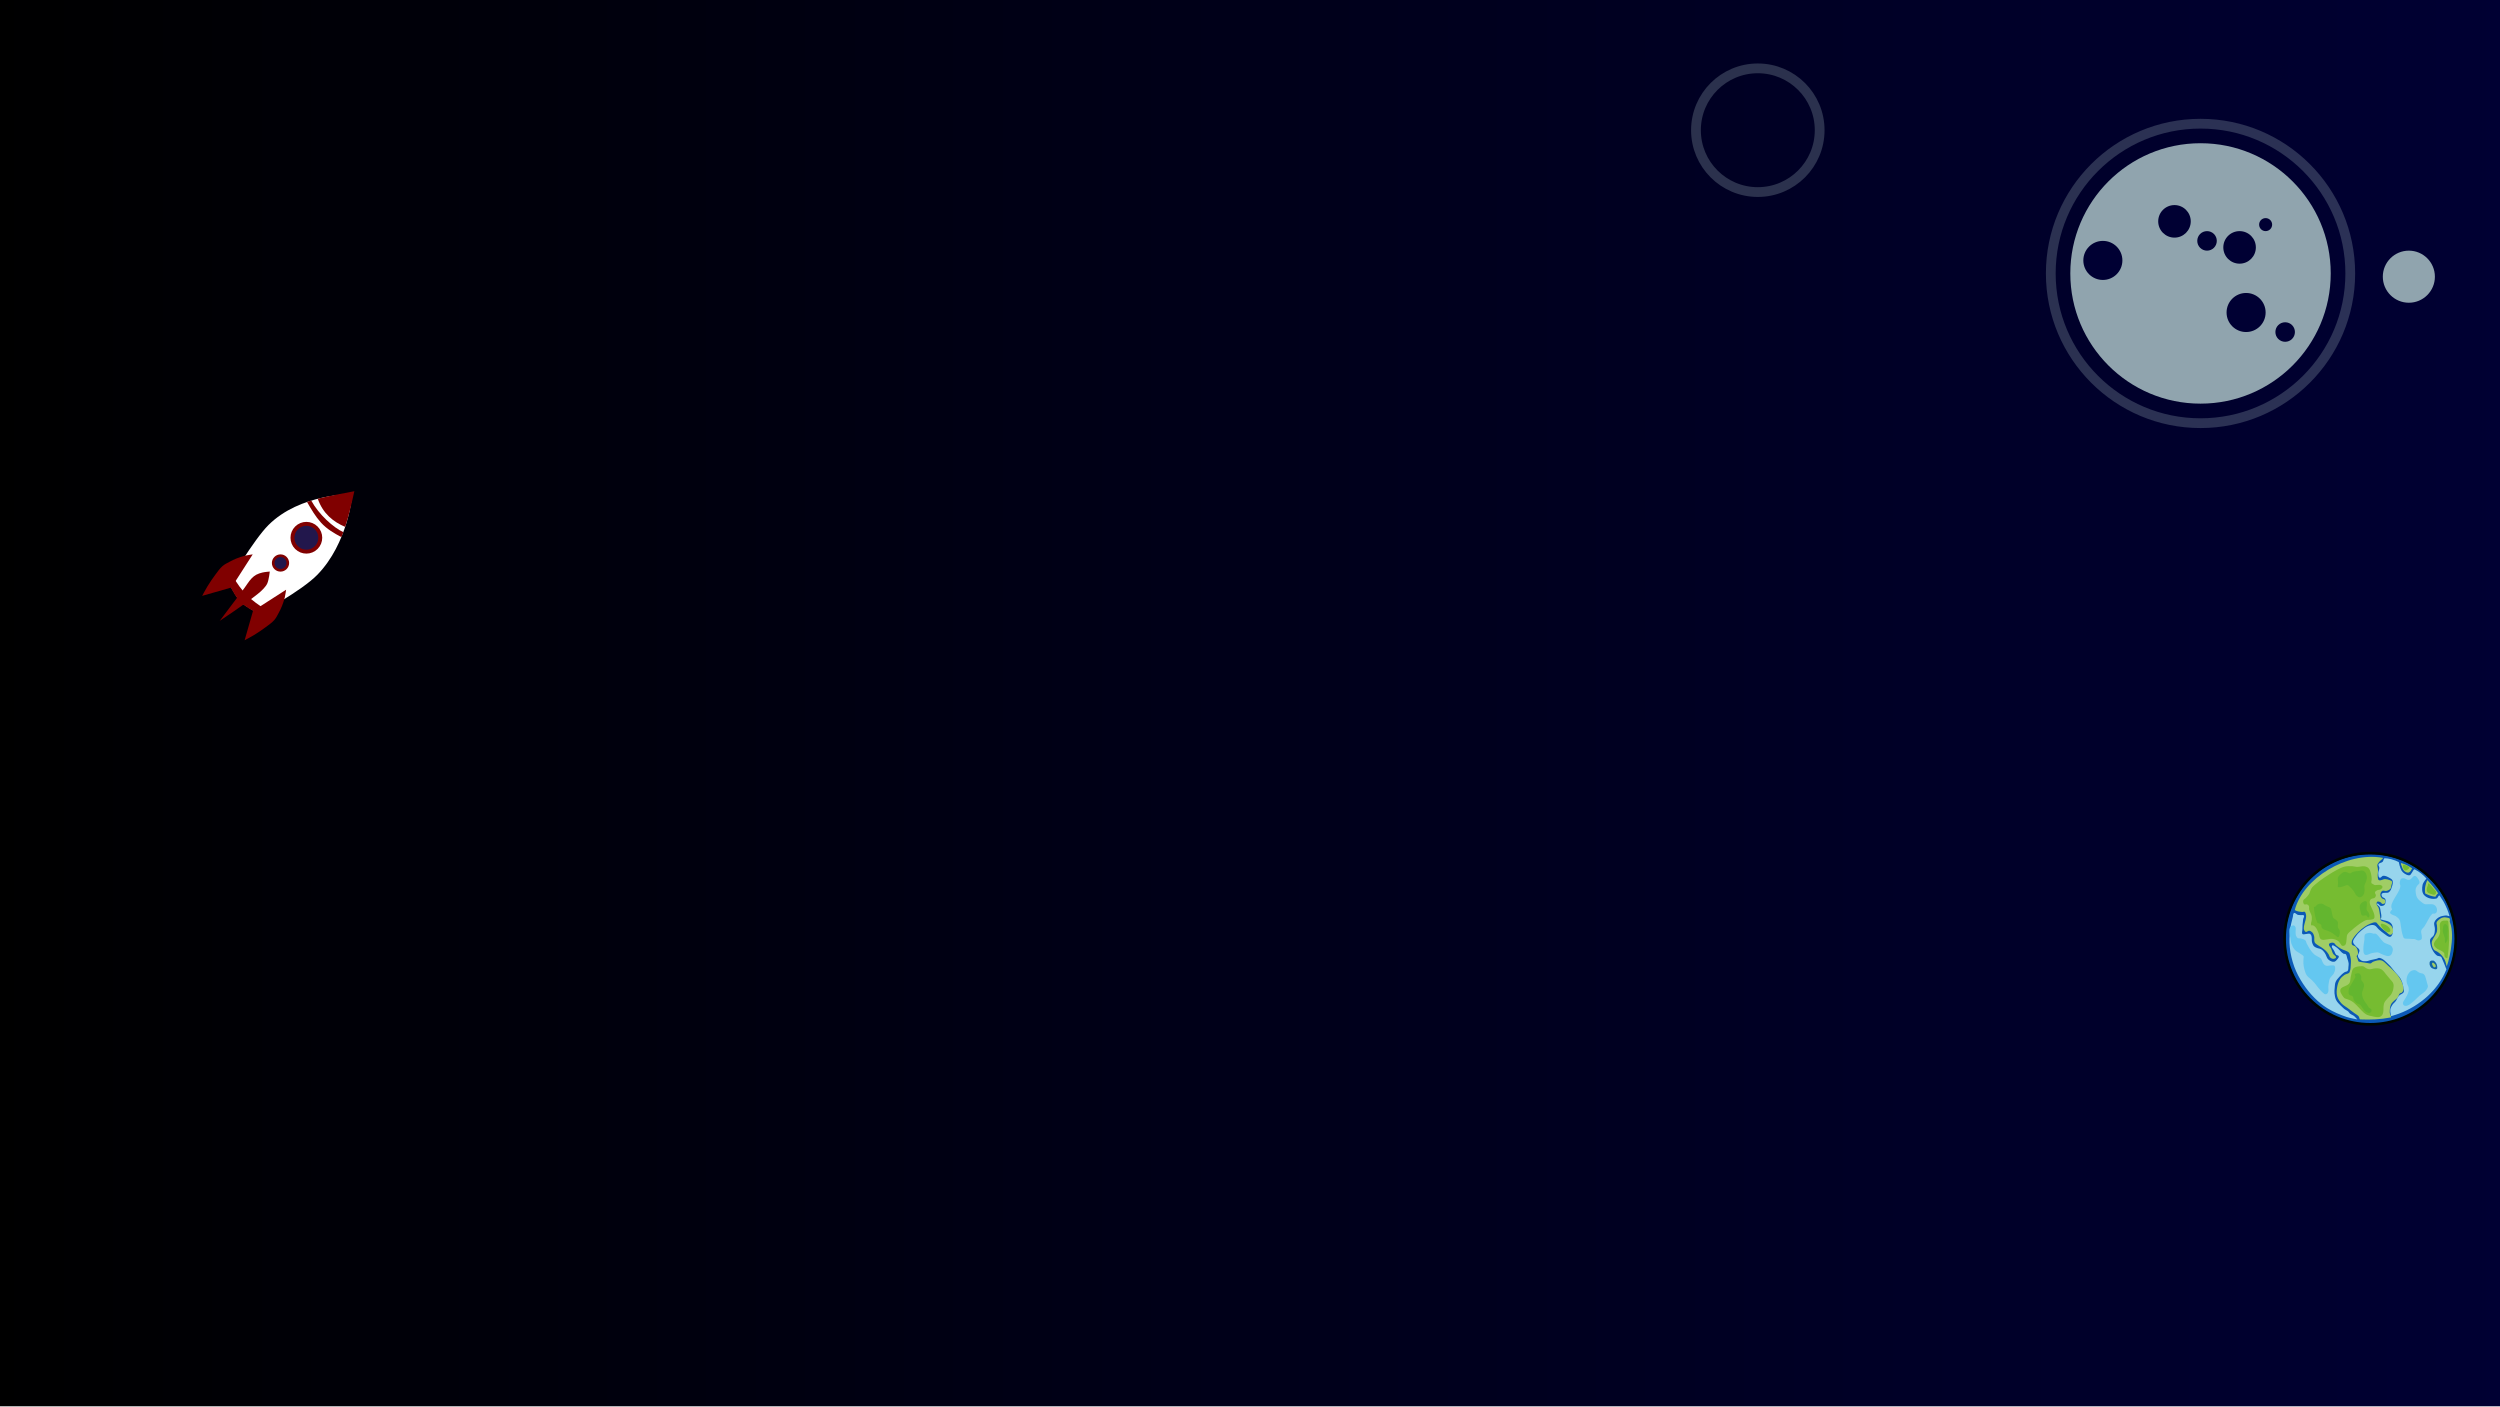
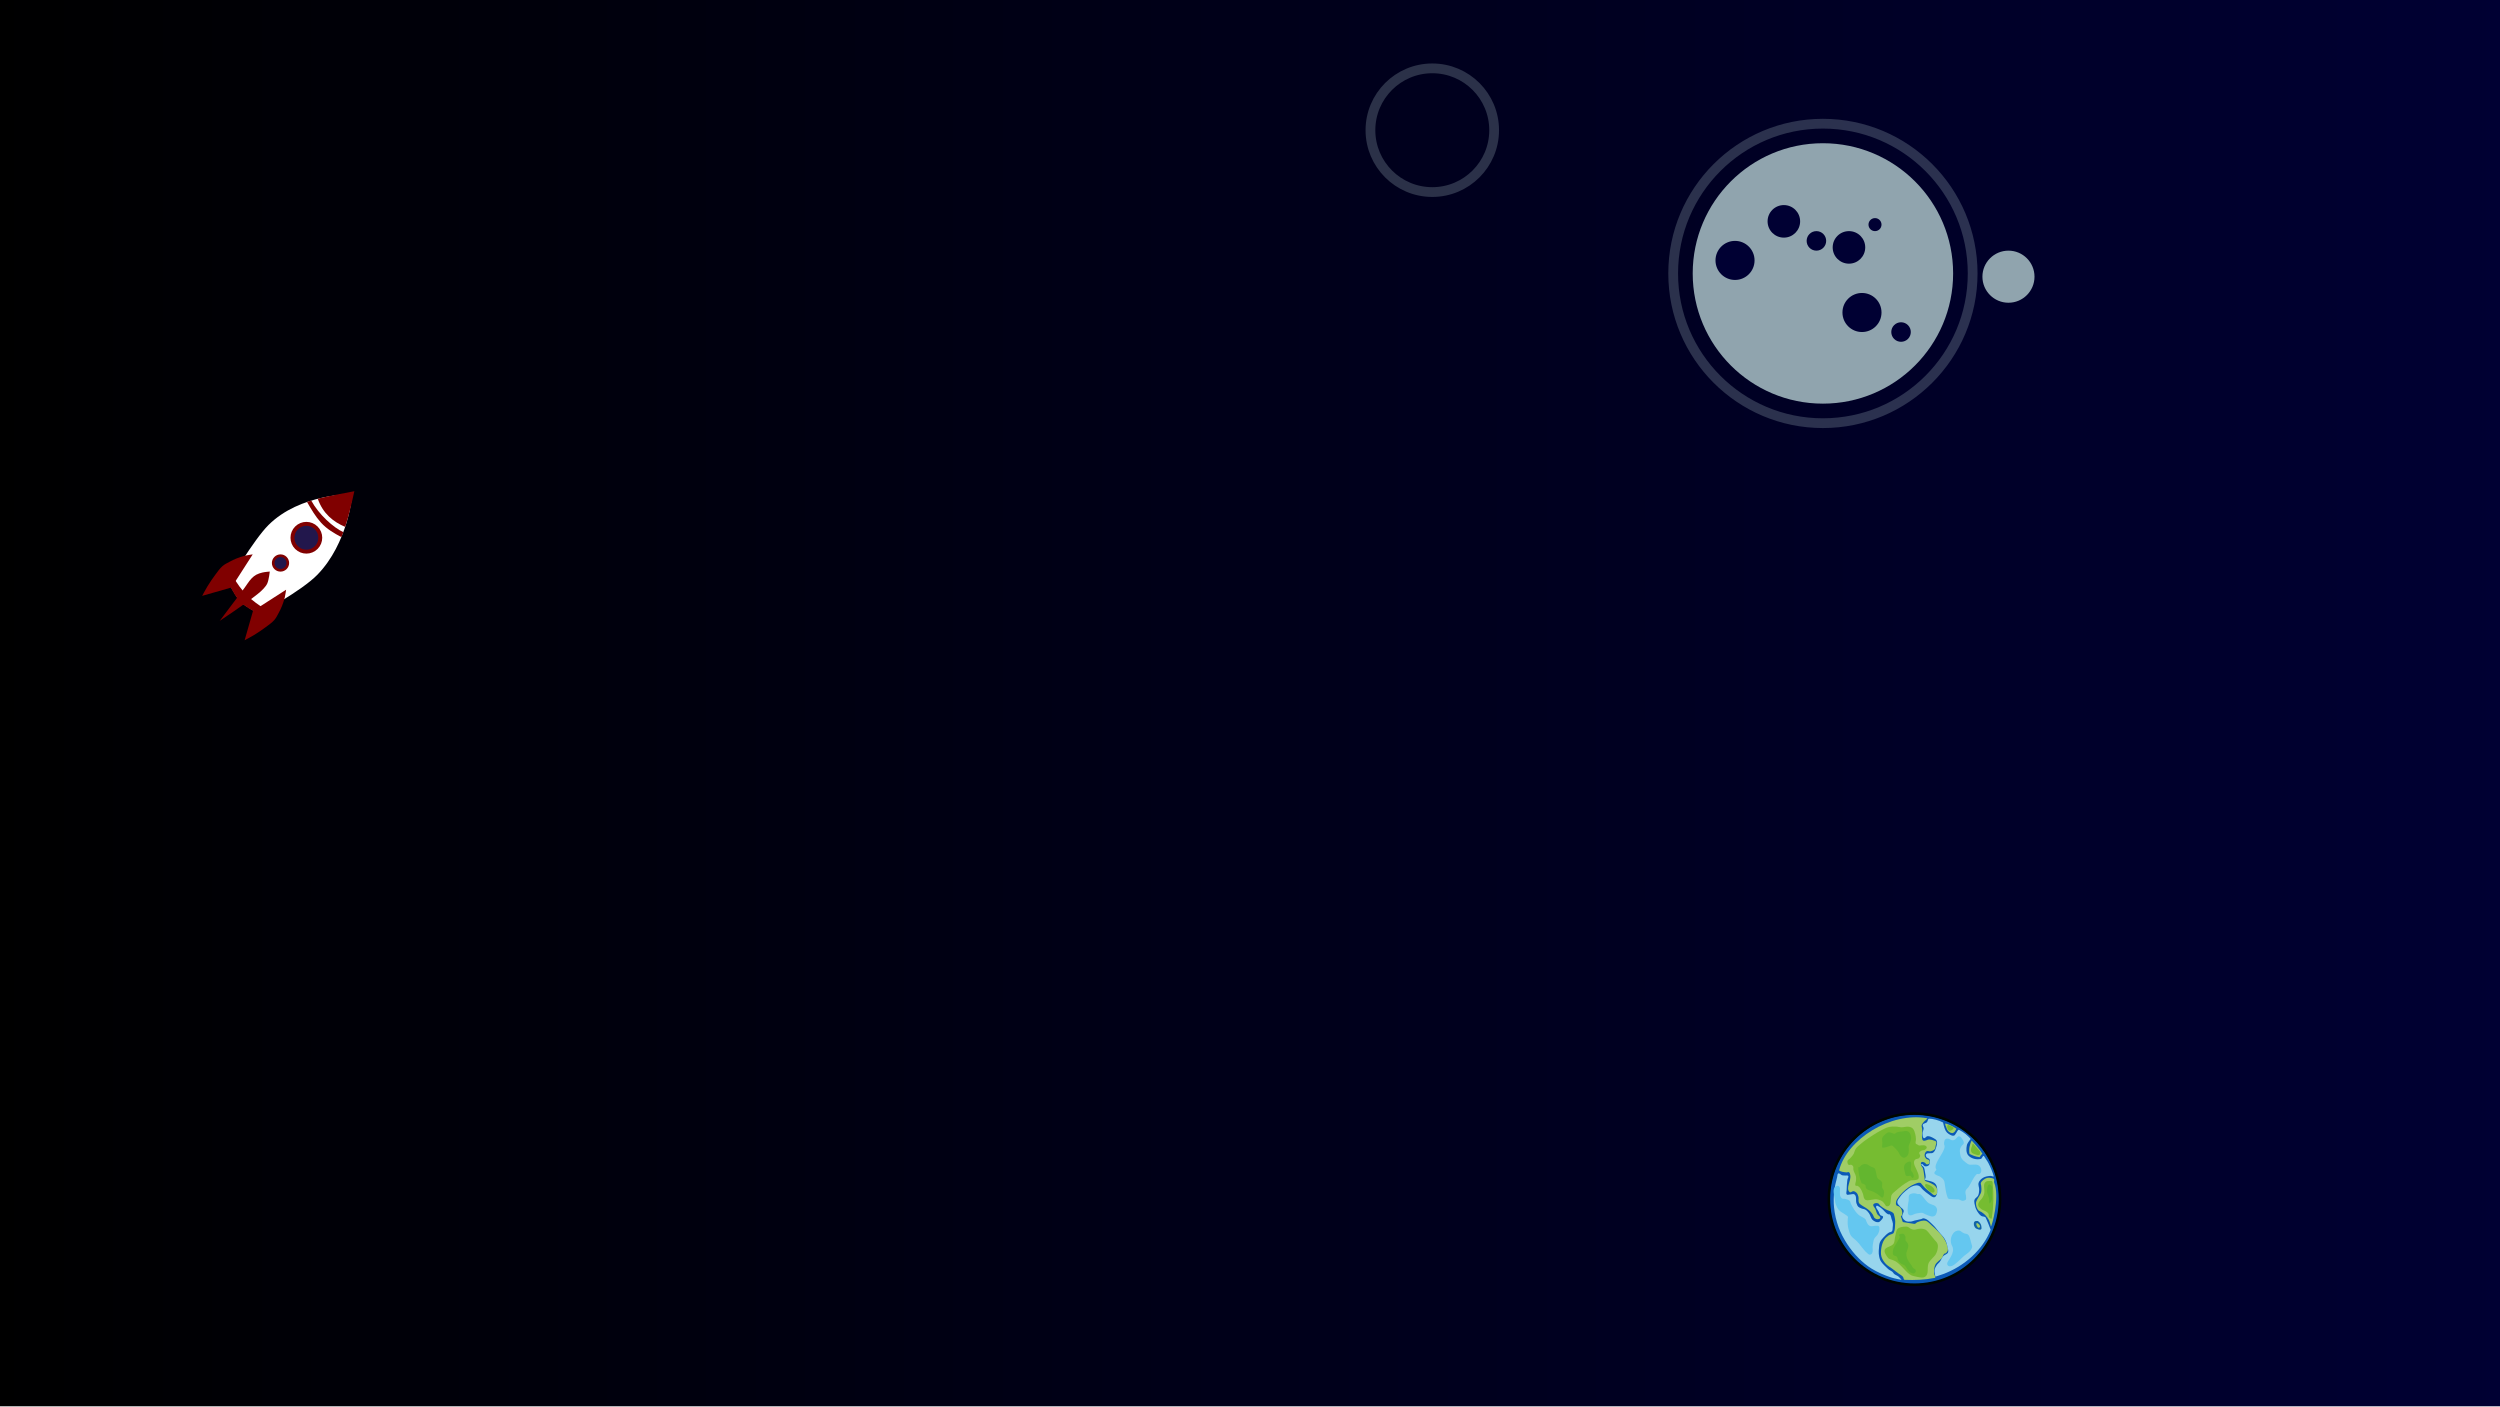
- <svg xmlns="http://www.w3.org/2000/svg" version="1.1" viewBox="0 0 3840 2160" preserveAspectRatio="xMinYMin meet">
+ <svg xmlns="http://www.w3.org/2000/svg" version="1.1" viewBox="0 0 3840 2160" preserveAspectRatio="xMidYMid meet">
  <style media="screen">
-     body{
-       margin: 0;
-     }
+         body{
+         margin: 0;
+         }

-     .luna{
-       fill: #90A4AE;
-     }
-     .crater{
-       fill: #000033;
-     }
-     .ciluetas{
-       fill: none;
-       stroke: #90A4AE;
-       stroke-width: 15;
-       opacity:.3;
-     }
-     .nave{
-       transform: scale(2) translate(250px,350px) rotate(45deg);
-     }
-     .tierra{
-       transform: translate(3500px, 1300px);
-     }
+         .luna{
+         fill: #90A4AE;
+         }
+         .crater{
+         fill: #000033;
+         }
+         .ciluetas{
+         fill: none;
+         stroke: #90A4AE;
+         stroke-width: 15;
+         opacity:.3;
+         }
+         .nave{
+         transform: scale(2) translate(250px,350px) rotate(45deg);
+         }
+         .tierra{
+         transform: translate(2800px, 1700px);
+         }

-   </style>
+     </style>
  <defs>
    <linearGradient id="grad1" x1="0%" y1="0%" x2="100%" y2="0%">
      <stop offset="0%" style="stop-color:rgb(0,0,0); stop-opacity:1" />
      <stop offset="100%" style="stop-color:rgb(0,0,51); stop-opacity:1" />
    </linearGradient>
  </defs>
  <rect class="principal" width="3840" height="2160" fill="url(#grad1)" />
  <g class="luna">
-     <circle cx="3380" cy="420" r="200" />
-     <circle cx="3700" cy="425" r="40">
-       <animateTransform attributeName="transform" begin="0s" dur="40s" type="rotate" from="0 3370 425" to="360 3370 425" repeatCount="indefinite" />
+     <circle cx="2800" cy="420" r="200" />
+     <circle cx="3085" cy="425" r="40">
+       <animateTransform attributeName="transform" begin="0s" dur="60s" type="rotate" from="0 2785 425" to="360 2785 425" repeatCount="indefinite" />
    </circle>
  </g>
  <g class="crater">
-     <circle cx="3450" cy="480" r="30" />
-     <circle cx="3510" cy="510" r="15" />
-     <circle cx="3440" cy="380" r="25" />
-     <circle cx="3480" cy="345" r="10" />
-     <circle cx="3390" cy="370" r="15" />
-     <circle cx="3340" cy="340" r="25" />
-     <circle cx="3230" cy="400" r="30" />
+     <circle cx="2860" cy="480" r="30" />
+     <circle cx="2920" cy="510" r="15" />
+     <circle cx="2840" cy="380" r="25" />
+     <circle cx="2880" cy="345" r="10" />
+     <circle cx="2790" cy="370" r="15" />
+     <circle cx="2740" cy="340" r="25" />
+     <circle cx="2665" cy="400" r="30" />
  </g>
  <g class="ciluetas">
-     <circle cx="3380" cy="420" r="230" />
-     <circle cx="2700" cy="200" r="95" />
+     <circle cx="2800" cy="420" r="230" />
+     <circle cx="2200" cy="200" r="95" />
  </g>
  <g class="nave">
    <defs>
      <linearGradient id="grad2" x1="0%" y1="65%" x2="0%" y2="100%">
        <stop offset="0%" style="stop-color:blue; stop-opacity:1" />
        <stop offset="50%" style="stop-color:yellow; stop-opacity:1" />
        <stop offset="100%" style="stop-color:orange; stop-opacity:1" />
      </linearGradient>
    </defs>
    <ellipse cx="32.5" cy="100" rx="15" ry="20" stroke="red" stroke-width="3" fill="url(#grad2)">
      <animate attributeName="ry" values="20;70;20" begin="0" dur="5s" repeatCount="indefinite" />
    </ellipse>
    <path d="m60.21 68.94 c0.268 17.693-10.503 52.991-10.503 52.991s-11.757 3.51-16.409 3.51c-4.743-1e-5 -17.012-3.877-17.012-3.877s-9.632-36.475-9.632-52.892c0-34.31 28.518-62.124 28.518-62.124 1.033 0.148 24.529 28.855 25.037 62.392z" fill="#fff" />
    <circle cx="34.14" cy="54.94" r="10.68" fill="#22174c" stroke="#800000" stroke-width="3" />
    <circle cx="33.81" cy="82.7" r="5.616" fill="#22174c" stroke="#800000" stroke-width="2" />
    <path d="m49.33 27.96 c-9.056 3.68-19.141 4.941-30.224-0.41 5.11-8.459 10.537-15.967 15.81-23.938 5.097 7.999 10.189 16 14.414 24.347z" fill="#800000" />
    <path d="m16.58 32.11 c11.971 3.506 26.668 2.589 34.634-0.268l1.614 3.749c-6.258 1.885-12.336 3.521-18.934 3.196-6.382-0.314-12.059-1.837-18.87-3.654z" fill="#800000" />
    <path d="m14.82 115.67 c13.478 3.806 23.341 3.462 36.819 0.134l-1.934 6.13c-12.019 4.411-19.099 5.301-33.421-0.367z" fill="#800000" />
    <path d="m20.47 122.64 -6.438-29.538s-2.529 3.323-3.598 5.112c-1.158 1.939-2.143 3.982-3.03 6.059-0.737 1.726-1.356 3.504-1.893 5.302-0.614 2.053-1.355 4.111-1.515 6.248-0.212 2.844 0.36 5.697 0.757 8.521 0.51 3.628 1.232 7.229 2.083 10.793 0.641 2.682 2.272 7.953 2.272 7.953z" fill="#800000" />
    <path d="m44.92 123.7 6.438-29.538s2.529 3.323 3.598 5.112c1.158 1.939 2.143 3.982 3.03 6.059 0.737 1.726 1.356 3.504 1.893 5.302 0.614 2.053 1.355 4.111 1.515 6.248 0.212 2.844-0.36 5.697-0.757 8.521-0.51 3.628-1.232 7.229-2.083 10.793-0.641 2.682-2.272 7.953-2.272 7.953z" fill="#800000" />
    <path d="m32.22 147.13 s4.76-23.372 6.025-35.213c0.218-2.043 0.393-4.108 0.268-6.159-0.099-1.626-0.21-3.303-0.803-4.82-1.127-2.882-5.088-7.766-5.088-7.766s-2.489 2.92-3.481 4.552c-0.871 1.433-1.675 2.942-2.142 4.552-0.401 1.382-0.548 2.845-0.536 4.284 0.028 3.156 0.894 6.248 1.339 9.372 1.479 10.398 4.418 31.196 4.418 31.196z" fill="#800000" />
  </g>
  <g class="tierra">
    <circle cx="140.6" cy="142.26" r="128.24" fill="#0b59b6" stroke="#0b59b6" stroke-width="4" />
    <circle cx="140.6" cy="141.88" r="131.45" fill="none" stroke="#000600" stroke-width="4" />
    <g>
      <path d="m24.775 97.84c12.567-48.44 79.357-90.062 134.96-80.265 2.343 0.413-3.292 3.67-4.756 5.648-1.194 1.613-2.809 3.101-3.27 5.054-0.412 1.747 0.421 3.565 0.595 5.351 0.115 1.188 0.264 2.375 0.297 3.567 0.099 3.567-0.9 7.185-0.297 10.702 0.233 1.36 0.293 3.171 1.486 3.865 2.859 1.662 6.506-1.627 9.81-1.486 2.545 0.108 5.074 0.82 7.432 1.784 1.07 0.437 2.476 0.74 2.973 1.784 0.903 1.898-0.488 4.18-0.892 6.243-0.314 1.604-0.202 3.454-1.189 4.756-1.447 1.91-3.926 2.952-6.243 3.567-2.107 0.56-4.686-1.146-6.54 0-1.885 1.165-2.922 3.73-2.973 5.946-0.044 1.951 1.065 3.907 2.378 5.351 1.224 1.345 3.838 1.105 4.756 2.675 0.8 1.369 0.955 3.491 0 4.756-0.869 1.152-2.765 1.551-4.162 1.189-0.95-0.246-1.266-1.535-2.081-2.081-1.07-0.717-2.289-1.324-3.567-1.486-0.695-0.088-1.565-0.177-2.081 0.297-0.974 0.894-1.077 2.555-0.892 3.865 0.285 2.02 2.261 3.439 2.973 5.351 0.847 2.277 1.067 4.742 1.486 7.135 0.484 2.761 0.864 5.54 1.189 8.324 0.127 1.087-0.328 2.372 0.297 3.27 1.442 2.074 4.578 2.141 6.837 3.27 2.3 1.149 4.732 2.092 6.837 3.567 1.321 0.926 2.65 1.943 3.567 3.27 1.214 1.756 2.183 3.82 2.378 5.946 0.139 1.51-0.048 3.2-0.892 4.459-0.795 1.187-2.138 2.378-3.567 2.378-2.501 0-4.236-2.669-6.243-4.162-2.993-2.227-5.937-4.544-8.621-7.135-1.717-1.657-3.119-3.615-4.756-5.351-0.769-0.816-1.304-2.057-2.378-2.378-2.811-0.841-5.867 0.77-8.621 1.784-3.288 1.211-6.327 3.072-9.216 5.054-3.421 2.347-6.601 5.071-9.513 8.027-2.965 3.01-5.785 6.228-8.027 9.81-0.753 1.203-1.516 2.471-1.784 3.865-0.356 1.851-0.717 4.059 0.297 5.648 1.026 1.607 3.648 1.388 5.054 2.675 1.479 1.355 2.622 3.155 3.27 5.054 0.77 2.259 1.088 4.8 0.595 7.135-0.257 1.215-2.508 2.262-1.784 3.27 1.607 2.235 1.684 7.757 3.567 8.027 4.13 0.59 11.14 1.923 16.945 2.675 1.804 0.234 3.041-2.071 4.756-2.675 3.979-1.402 8.391-3.1 12.486-2.081 4.116 1.024 6.861 5 10.107 7.729 2.684 2.256 5.288 4.618 7.729 7.135 3.473 3.58 7.038 7.151 9.81 11.297 2.094 3.131 3.889 6.525 5.054 10.107 0.932 2.866 2.14 5.976 1.486 8.918-0.417 1.878-1.708 3.633-3.27 4.756-0.586 0.421-1.518 0.144-2.081 0.595-1.939 1.552-2.025 4.594-3.567 6.54-1.569 1.98-3.889 3.241-5.648 5.054-1.714 1.766-3.758 3.398-4.756 5.648-1.785 4.022-1.864 8.681-1.784 13.08 0.042 2.313 3.458 6.385 1.189 6.837-15.682 3.129-30.869 3.634-46.375 2.973-1.817-0.077-1.472-3.393-2.675-4.756-1.876-2.124-4.568-3.356-6.837-5.054-3.285-2.458-6.54-4.955-9.81-7.432s-7.076-4.373-9.81-7.432c-2.843-3.18-5.41-6.886-6.54-10.999-1.234-4.491-0.813-9.386 0-13.972 0.755-4.26 2.091-8.568 4.459-12.188 1.726-2.639 4.286-4.686 6.837-6.54 2.367-1.72 6.468-1.521 7.729-4.162 2.007-4.203 1.634-9.466 2.081-13.972 0.454-4.574-0.57-9.241-1.784-13.675-0.199-0.728-0.374-1.532-0.892-2.081-3.192-3.385-8.482-3.872-12.486-6.243-2.696-1.597-5.368-3.291-7.729-5.351-1.216-1.06-1.818-2.866-3.27-3.567-1.252-0.605-2.813-0.638-4.162-0.297-1.253 0.317-2.904 0.842-3.27 2.081-0.741 2.509 2.255 4.723 3.27 7.135 1.071 2.544 1.607 5.331 2.973 7.729 1.187 2.084 4.906 3.291 4.459 5.648-0.256 1.353-2.197 1.951-3.567 2.081-1.778 0.168-3.701-0.617-5.054-1.784-1.444-1.245-1.641-3.453-2.675-5.054-1.227-1.898-2.567-3.751-4.162-5.351-2.043-2.05-4.464-3.695-6.837-5.351-2.007-1.4-4.296-2.381-6.243-3.865-1.506-1.148-3.325-2.167-4.162-3.865-1.408-2.857-0.049-6.442-0.892-9.513-0.552-2.009-1.255-4.125-2.675-5.648-1.24-1.331-2.954-2.433-4.756-2.675-2.025-0.272-4.357 2.771-5.946 1.486-6.785-5.486 2.636-17.611 0.892-26.16-0.328-1.607-0.662-3.636-2.081-4.459-1.032-0.599-2.378 0.397-3.567 0.297-3.976-0.334-9.022-1.003-11.594-2.973z" fill="#a0cd65" />
      <path d="m21.871 108.01c-1.843 7.051-3.67 14.159-4.459 21.404-0.923 8.472-1.209 17.092-0.297 25.566 1.088 10.11 3.357 20.174 6.837 29.728 3.353 9.202 8.035 17.952 13.377 26.16 5.15 7.912 11.146 15.339 17.837 21.999 5.945 5.917 12.477 11.36 19.62 15.756 9.178 5.647 19.227 9.912 29.43 13.377 5.394 1.832 16.648 3.865 16.648 3.865s-2.959-3.597-4.756-5.054c-2.073-1.68-4.834-2.4-6.837-4.162-0.953-0.838-1.432-2.127-2.378-2.973-1.66-1.484-3.883-2.209-5.648-3.567-1.5-1.155-2.799-2.551-4.162-3.865-1.816-1.75-3.726-3.422-5.351-5.351-1.328-1.577-2.721-3.173-3.567-5.054-1.42-3.156-2.041-6.663-2.378-10.107-0.271-2.763 0.026-5.561 0.297-8.324 0.304-3.097 0.288-6.344 1.486-9.216 1.229-2.945 3.502-5.368 5.648-7.729 2.407-2.649 5.012-5.204 8.027-7.135 1.457-0.933 3.677-0.728 4.756-2.081 1.321-1.656 0.935-4.14 1.189-6.243 0.226-1.872 0.515-3.776 0.297-5.648-0.286-2.461-1.282-4.79-2.081-7.135-0.789-2.317-0.733-5.348-2.675-6.837-0.712-0.546-1.857 0.07-2.675-0.297-3.649-1.637-5.829-5.486-8.918-8.027-1.531-1.259-2.981-2.686-4.756-3.567-1.292-0.642-3.186-2.251-4.162-1.189-2.08 2.263 2.007 5.819 3.27 8.621 0.874 1.94 1.476 4.137 2.973 5.648 1.03 1.039 3.423 0.686 3.865 2.081 0.602 1.901-1.389 3.827-2.675 5.351-1.189 1.409-2.633 3.022-4.459 3.27-3.046 0.414-6.296-1.259-8.621-3.27-3.087-2.67-3.488-7.444-5.946-10.702-1.435-1.902-3.027-3.801-5.054-5.054-2.132-1.318-4.846-1.355-7.135-2.378-1.459-0.652-3.05-1.23-4.162-2.378-1.326-1.369-2.021-3.264-2.675-5.054-1.602-4.381 0.659-10.748-2.973-13.675-1.929-1.555-4.955 0-7.432 0-1.486 0-3.385 1.027-4.459 0-1.578-1.508-0.327-4.358-0.297-6.54 0.074-5.464 0.426-10.939 1.189-16.35 0.269-1.905 2.3-4.077 1.189-5.648-0.866-1.224-2.971-0.413-4.459-0.595-1.781-0.218-3.672 0.039-5.351-0.595-1.132-0.427-1.872-1.579-2.973-2.081-0.743-0.339-1.665-0.993-2.378-0.595-1.723 0.964-1.284 3.738-1.784 5.648z" fill="#97d5ed" />
      <path d="m184.53 257.08c32.944-12.228 60.94-37.197 73.152-68.107-2.353-6.507-4.544-11.68-7.567-18.498-1.044-2.355-5.086-1.397-7.147-2.943-2.872-2.153-5.011-5.255-6.727-8.408-1.694-3.114-2.795-6.59-3.363-10.09-0.337-2.075-0.735-4.337 0-6.306 0.972-2.606 4.253-3.803 5.465-6.306 1.306-2.696 1.515-5.838 1.682-8.829 0.204-3.649-2.007-7.468-0.841-10.931 1.077-3.198 3.848-5.806 6.727-7.567 3.335-2.039 7.457-2.61 11.351-2.943 1.681-0.144 5.504 2.044 5.045 0.42-2.093-7.402-4.751-13.435-7.988-19.759-2.037-3.98-4.385-6.649-7.147-11.351-2.166-0.243-2.515 4.075-4.625 4.625-6.482 1.69-14.948-0.406-19.339-5.465-3.43-3.951-3.174-10.434-2.102-15.555 0.773-3.693 5.886-9.669 5.886-9.669-5.537-6.104-10.196-9.845-17.657-13.874-2.182-1.178-3.388 3.621-5.045 5.465-0.996 1.108-1.508 2.962-2.943 3.363-2.689 0.753-5.601-1.073-7.988-2.522-1.863-1.131-3.487-2.765-4.625-4.625-2.381-3.895-4.204-13.033-4.204-13.033-6.252-3.442-16.133-5.961-21.441-5.886-2.139 0.03-1.842 3.961-3.363 5.465-1.743 1.724-5.348 1.528-6.306 3.784-0.731 1.721 1.234 3.596 1.261 5.465 0.042 2.858-1.832 5.554-1.682 8.408 0.124 2.346-0.073 5.84 2.102 6.727 1.916 0.781 3.405-2.751 5.465-2.943 3.221-0.3 6.412 1.388 9.249 2.943 1.92 1.052 4.203 2.183 5.045 4.204 1.244 2.987 0.099 6.574-0.841 9.669-0.929 3.061-2.073 6.479-4.625 8.408-2.983 2.255-8.752-0.516-10.931 2.522-0.821 1.145-0.28 2.982 0.42 4.204 0.948 1.653 3.611 1.749 4.625 3.363 0.833 1.327 1.009 3.067 0.841 4.625-0.195 1.811-0.71 3.869-2.102 5.045-1.428 1.206-3.62 1.564-5.465 1.261-2.111-0.346-4.024-4.944-5.465-3.363-1.417 1.553 2.893 3.141 3.784 5.045 1.036 2.217 1.29 4.731 1.682 7.147 0.496 3.056 1.415 6.207 0.841 9.249-0.174 0.924-2.147 2.208-1.261 2.522 5.901 2.096 12.407 2.02 16.396 6.306 2.295 2.466 2.655 6.313 2.943 9.669 0.193 2.251 0.038 4.645-0.841 6.727-0.698 1.653-1.61 3.819-3.363 4.204-3.367 0.739-6.346-2.767-9.249-4.625-3.023-1.935-5.696-4.376-8.408-6.727-2.323-2.013-3.841-5.248-6.727-6.306-2.635-0.966-5.736-0.437-8.408 0.42-4.441 1.426-8.178 4.594-11.772 7.567-2.979 2.464-5.768 5.243-7.988 8.408-1.979 2.822-4.863 5.81-4.625 9.249 0.188 2.714 2.927 4.6 4.625 6.727 1.547 1.937 4.384 3.076 5.045 5.465 0.916 3.311-2.966 6.765-2.102 10.09 0.7 2.692 3.003 5.013 5.465 6.306 2.247 1.18 5.037 1.031 7.567 0.841 2.169-0.163 4.192-1.17 6.306-1.682 3.206-0.775 6.489-1.229 9.669-2.102 1.282-0.352 2.469-1.459 3.784-1.261 5.96 0.896 10.289 6.419 14.714 10.51 3.36 3.106 5.912 6.985 8.829 10.51 3.111 3.761 6.897 7.074 9.249 11.351 2.135 3.883 3.373 8.259 4.204 12.612 0.474 2.482 1.476 5.272 0.42 7.567-1.254 2.724-5.133 3.243-7.147 5.465-2.324 2.565-3.376 6.069-5.465 8.829-1.377 1.819-3.374 3.137-4.625 5.045-1.513 2.309-2.959 4.837-3.363 7.567-0.496 3.353 1.261 10.09 1.261 10.09s7.908-2.349 11.772-3.784z" fill="#97d5ed" />
    </g>
    <g>
      <path d="m263.05 116.44c9.098 22.556-3.66 67.482-5.054 67.482 0 0-1.448-6.753-2.973-9.81-1.424-2.856-3.442-5.424-5.648-7.729-1.755-1.833-3.842-3.337-5.946-4.756-1.508-1.018-3.604-1.268-4.756-2.675-2.442-2.982-3.583-7.145-3.567-10.999 8e-3 -1.88 0.998-3.643 1.784-5.351 0.966-2.1 2.497-3.897 3.567-5.946 1.007-1.926 2.219-3.821 2.675-5.946 0.665-3.1 0.242-6.351 0-9.513-0.099-1.3-0.911-2.6-0.595-3.865 0.482-1.923 2.058-3.472 3.567-4.756 1.789-1.522 3.95-2.756 6.243-3.27 2.323-0.52 4.819-0.255 7.135 0.297 1.165 0.278 2.594 0.498 3.27 1.486 1.008 1.475-0.371 3.694 0.297 5.351z" fill="#a0cd65" />
      <path d="m225.19 72.46c5.993 2.804 8.247 3.927 15.555 5.045 1.565-2.573 1.936-3.445 4.204-5.465-3.98-6.285-10.333-13.371-16.396-20.18-2.735 4.473-4.884 13.609-3.363 20.6z" fill="#a0cd65" />
      <path d="m188.35 25.65c6.756 1.936 12.079 5.12 16.685 8.103-1.173 2.477-2.495 5.253-4.945 6.338-1.314 0.582-2.96 0.202-4.298-0.321-1.561-0.61-2.904-1.808-3.94-3.126-1.261-1.604-1.96-3.609-2.566-5.558-0.546-1.756-2.405-4.331-0.935-5.436z" fill="#a0cd65" />
    </g>
    <path d="m243.13 182.25c0.386 2.553 2.086 7.432-3.344 6.466-4.761-1.561-6.001-1.76-7.729-6.466-1.067-6.194 1.372-7.229 5.871-6.763 2.505 1.324 4.503 4.153 5.202 6.763z" fill="#1263a7" />
    <path d="m241.35 183.74c0.122 1.065-0.633 2.197-2.453 2.081-1.259-0.08-3.482-4.355-3.344-5.797 0.156-1.634 1.722-1.391 2.23-1.04 1.79 1.237 3.343 2.787 3.567 4.756z" fill="#a0cd65" />
    <g>
      <path d="m223.73 123.17c4.083-5.972 6.526-13.108 11.351-18.498 0.533-0.595 1.126-1.244 1.892-1.471 0.809-0.24 1.702 0.406 2.522 0.21 1.04-0.248 2.101-0.819 2.733-1.682 0.853-1.165 1.087-2.76 1.051-4.204-0.043-1.684-0.56-3.418-1.471-4.835-0.859-1.336-2.108-2.541-3.574-3.153-2.852-1.191-6.161-0.525-9.249-0.631-1.331-0.045-2.71 0.352-3.994 0-2.121-0.581-3.939-2.015-5.676-3.363-2.348-1.823-4.755-3.771-6.306-6.306-1.307-2.136-1.922-4.674-2.312-7.147-0.382-2.422-0.584-4.975 0-7.357 0.433-1.766 1.472-3.351 2.522-4.835 0.831-1.173 2.416-1.816 2.943-3.153 0.385-0.978 0.261-2.135 0-3.153-0.398-1.549-1.424-2.874-2.312-4.204-0.748-1.119-1.409-2.396-2.522-3.153-0.788-0.536-1.791-0.987-2.733-0.841-1.095 0.169-1.882 1.182-2.733 1.892-1.217 1.016-1.978 2.592-3.363 3.363-1.069 0.596-2.352 0.919-3.574 0.841-2.39-0.153-4.343-2.291-6.727-2.522-1.273-0.124-2.71-0.064-3.784 0.631-0.849 0.549-1.334 1.574-1.682 2.522-0.631 1.722-0.82 3.641-0.631 5.465 0.091 0.882 0.764 1.639 0.841 2.522 0.122 1.412-0.219 2.848-0.631 4.204-0.764 2.52-2.151 4.81-3.363 7.147-2.414 4.652-5.643 8.877-7.778 13.663-0.903 2.023-1.869 4.103-2.102 6.306-0.134 1.262-0.014 2.591 0.42 3.784 0.173 0.475 0.855 0.756 0.841 1.261-0.029 1.051-1.377 1.606-1.892 2.522-0.555 0.987-1.456 2.038-1.261 3.153 0.145 0.831 1.012 1.379 1.682 1.892 1.119 0.858 2.497 1.314 3.784 1.892 1.033 0.464 2.202 0.647 3.153 1.261 2.289 1.48 4.538 3.307 5.886 5.676 1.21 2.127 1.213 4.745 1.682 7.147 0.611 3.132 0.821 6.335 1.471 9.459 0.62 2.978 1.198 5.998 2.312 8.829 0.379 0.963 0.628 2.134 1.471 2.733 1.446 1.028 3.491 0.655 5.255 0.841 2.721 0.287 5.463 0.35 8.198 0.42 0.771 0.02 1.554-0.141 2.312 0 1.919 0.356 3.534 1.82 5.465 2.102 0.904 0.132 1.859 0.058 2.733-0.21 1.08-0.332 2.32-0.739 2.943-1.682 0.662-1 0.402-2.374 0.42-3.574 0.049-3.235-1.738-6.561-0.841-9.669 0.708-2.45 3.185-3.99 4.625-6.096z" fill="#64c7f0" />
      <path d="m154.821 139.75c1.815 2.195 3.469 4.543 5.5 6.54 0.728 0.716 1.5 1.411 2.378 1.932 1.796 1.066 3.889 1.528 5.797 2.378 1.356 0.604 2.909 0.94 4.013 1.932 1.258 1.13 2.278 2.667 2.675 4.311 0.432 1.788 0.07 3.734-0.446 5.5-0.504 1.723-1.183 3.566-2.527 4.756-1.033 0.915-2.489 1.374-3.865 1.486-1.462 0.12-2.903-0.477-4.311-0.892-2.242-0.66-4.385-1.622-6.54-2.527-1.656-0.696-3.139-1.901-4.905-2.23-1.659-0.309-3.381 0.074-5.054 0.297-2.158 0.288-4.313 0.691-6.391 1.338-1.59 0.495-2.975 1.604-4.608 1.932-1.263 0.254-2.696 0.542-3.865 0-0.765-0.355-1.282-1.166-1.635-1.932-0.777-1.687-0.793-3.645-0.892-5.5-0.145-2.725 0.167-5.46 0.446-8.175 0.169-1.645 0.483-3.272 0.743-4.905 0.142-0.893 0.371-1.774 0.446-2.675 0.11-1.333-0.151-2.684 0-4.013 0.15-1.314 0.068-2.831 0.892-3.865 1.133-1.421 3.128-1.997 4.905-2.378 1.696-0.364 3.494-0.154 5.202 0.149 0.926 0.164 1.748 0.741 2.675 0.892 1.125 0.183 2.345-0.382 3.419 0 1.626 0.578 2.794 2.049 4.013 3.27 0.722 0.723 1.282 1.591 1.932 2.378z" fill="#64c7f0" />
      <path d="m209.82 235.68c2.231-2.026 4.25-4.284 6.54-6.243 1.612-1.378 3.399-2.538 5.054-3.865 1.262-1.012 2.608-1.943 3.716-3.121 1.141-1.213 2.213-2.532 2.973-4.013 0.593-1.157 1.154-2.416 1.189-3.716 0.032-1.177-0.59-2.28-0.892-3.419-0.684-2.579-1.248-5.194-2.081-7.729-0.681-2.072-1.116-4.316-2.378-6.094-0.529-0.745-1.271-1.361-2.081-1.784-1.407-0.733-3.122-0.633-4.608-1.189-0.934-0.349-1.802-0.856-2.675-1.338-1.674-0.924-3.029-2.604-4.905-2.973-1.87-0.368-3.915 0.098-5.648 0.892-1.534 0.703-2.815 1.949-3.865 3.27-1.351 1.7-2.33 3.723-2.973 5.797-0.577 1.861-0.765 3.849-0.743 5.797 0.019 1.654 0.302 3.311 0.743 4.905 0.557 2.013 1.946 3.754 2.378 5.797 0.369 1.746 0.432 3.589 0.149 5.351-0.394 2.445-1.481 4.741-2.527 6.986-0.919 1.972-2.218 3.744-3.27 5.648-1.029 1.862-2.626 3.549-2.973 5.648-0.156 0.94-0.046 2.008 0.446 2.824 0.511 0.849 1.421 1.528 2.378 1.784 1.591 0.426 3.356-0.035 4.905-0.595 1.719-0.621 3.145-1.877 4.608-2.973 2.306-1.726 4.408-3.712 6.54-5.648z" fill="#64c7f0" />
      <path d="m46.03 154.67c1.24 2.089 2.499 4.181 3.994 6.096 1.525 1.954 3.115 3.909 5.045 5.465 2.152 1.735 4.838 2.684 7.147 4.204 1.089 0.717 2.349 1.286 3.153 2.312 0.794 1.014 0.9 2.419 1.471 3.574 0.863 1.745 1.596 3.639 2.943 5.045 0.807 0.842 1.817 1.59 2.943 1.892 2.846 0.763 5.886-0.57 8.829-0.42 1.415 0.072 3.17-0.338 4.204 0.631 1.204 1.128 1.117 3.187 1.051 4.835-0.097 2.414-0.987 4.793-2.102 6.937-1.52 2.922-4.634 4.826-6.096 7.778-0.739 1.492-0.939 3.201-1.261 4.835-0.506 2.567-0.875 5.167-1.051 7.778-0.16 2.377 0.574 4.835 0 7.147-0.325 1.308-0.853 2.714-1.892 3.574-0.734 0.608-1.788 0.964-2.733 0.841-1.311-0.171-2.345-1.26-3.363-2.102-3.018-2.496-5.455-5.63-7.988-8.618-1.776-2.095-3.253-4.434-5.045-6.516-1.39-1.615-2.904-3.121-4.414-4.625-2.529-2.518-5.804-4.384-7.778-7.357-1.986-2.993-2.861-6.618-3.784-10.09-0.675-2.538-1.082-5.157-1.261-7.778-0.196-2.867 0.045-5.75 0.21-8.618 0.044-0.773 0.501-1.595 0.21-2.312-0.729-1.796-2.882-2.597-4.414-3.784-2.905-2.249-6.564-3.591-9.039-6.306-2.389-2.621-4.052-5.914-5.255-9.249-1.087-3.012-1.104-6.309-1.682-9.459-0.476-2.595-1.27-5.147-1.471-7.778-0.155-2.027-0.358-4.144 0.21-6.096 0.386-1.327 1.028-2.704 2.102-3.574 1.206-0.976 2.905-1.828 4.414-1.471 1.157 0.273 2.051 1.431 2.522 2.522 0.918 2.124 0.06 4.628 0.21 6.937 0.137 2.108-0.154 4.345 0.631 6.306 0.593 1.484 1.544 3.011 2.943 3.784 1.233 0.681 2.84 0.069 4.204 0.42 2.584 0.666 5.494 1.244 7.357 3.153 1.054 1.08 1.044 2.836 1.682 4.204 0.94 2.017 2.017 3.972 3.153 5.886z" fill="#64c7f0" />
    </g>
    <g>
      <path d="m165.224 196.88c2.188 2.709 4.449 5.359 6.689 8.027 1.085 1.292 2.426 2.404 3.27 3.865 0.659 1.14 1.111 2.419 1.338 3.716 0.187 1.074 0.097 2.184 0 3.27-0.174 1.955-0.449 3.925-1.04 5.797-0.674 2.135-1.588 4.228-2.824 6.094-1.182 1.784-2.889 3.157-4.311 4.756-1.353 1.523-2.816 2.96-4.013 4.608-0.849 1.169-1.728 2.361-2.23 3.716-0.716 1.933-0.839 4.043-1.04 6.094-0.18 1.825 0.052 3.677-0.149 5.5-0.199 1.806-0.268 3.706-1.04 5.351-0.598 1.275-1.537 2.441-2.675 3.27-0.989 0.72-2.212 1.132-3.419 1.338-1.417 0.242-2.882 0.014-4.311-0.149-2.056-0.235-4.077-0.725-6.094-1.189-2.448-0.563-4.997-0.893-7.283-1.932-2.014-0.916-3.801-2.298-5.5-3.716-2.394-1.998-4.348-4.471-6.54-6.689-2.414-2.441-4.68-5.045-7.283-7.283-1.773-1.525-3.61-3.016-5.648-4.162-1.821-1.024-3.851-1.619-5.797-2.378-1.329-0.519-2.826-0.696-4.013-1.486-0.846-0.563-1.456-1.428-2.081-2.23-1.123-1.442-2.122-2.99-2.973-4.608-0.599-1.14-1.286-2.295-1.486-3.567-0.185-1.179-0.205-2.485 0.297-3.567 0.501-1.081 1.556-1.837 2.527-2.527 1.301-0.924 2.878-1.377 4.311-2.081 1.293-0.635 2.673-1.123 3.865-1.932 1.045-0.71 2.116-1.481 2.824-2.527 0.65-0.961 0.912-2.144 1.189-3.27 0.443-1.796 0.427-3.677 0.743-5.5 0.407-2.346 0.853-4.691 1.486-6.986 0.571-2.069 0.915-4.292 2.081-6.094 0.552-0.853 1.361-1.553 2.23-2.081 1.393-0.846 3.018-1.277 4.608-1.635 1.895-0.427 3.854-0.58 5.797-0.595 1.144-9e-3 2.336-0.072 3.419 0.297 1.561 0.533 2.696 1.92 4.162 2.675 1.186 0.611 2.412 1.206 3.716 1.486 1.115 0.24 2.283 0.25 3.419 0.149 1.568-0.14 3.047-0.83 4.608-1.04 2.114-0.286 4.271-0.523 6.391-0.297 1.733 0.185 3.53 0.492 5.054 1.338 2.022 1.123 3.494 3.048 5.054 4.756 0.976 1.069 1.766 2.293 2.675 3.419z" fill="#76bc31" />
      <path d="m62.787 53.2c4.686-3.502 9.564-6.747 14.504-9.88 3.846-2.439 7.71-4.875 11.772-6.937 3.946-2.003 7.883-4.247 12.192-5.255 3.894-0.911 7.987-0.826 11.982-0.631 2.336 0.114 4.6 0.956 6.937 1.051 4.07 0.166 8.192-1.61 12.192-0.841 2.062 0.396 4.21 1.229 5.676 2.733 2.145 2.201 2.953 5.449 3.784 8.408 0.763 2.72 0.923 5.587 1.051 8.408 0.096 2.101-1.216 4.459-0.21 6.306 0.391 0.718 1.397 0.848 2.102 1.261 0.975 0.571 1.841 1.434 2.943 1.682 0.891 0.2 1.819-0.214 2.733-0.21 2.461 0.011 5.239-0.623 7.357 0.631 0.87 0.514 1.714 1.512 1.682 2.522-0.049 1.499-1.487 2.739-2.733 3.574-1.567 1.05-3.817 0.554-5.465 1.471-1.343 0.748-2.976 1.666-3.363 3.153-0.408 1.565 1.578 3.01 1.471 4.625-0.087 1.314-0.712 2.683-1.682 3.574-1.486 1.365-4.059 0.896-5.676 2.102-0.842 0.629-1.56 1.525-1.892 2.522-0.465 1.396-0.287 2.971 0 4.414 0.607 3.05 2.457 5.716 3.574 8.618 1.202 3.123 3.009 6.132 3.363 9.459 0.172 1.616 0.388 3.568-0.631 4.835-1.167 1.451-3.433 1.509-5.255 1.892-1.993 0.419-4.114-0.051-6.096 0.42-1.405 0.335-2.739 0.967-3.994 1.682-6.966 3.966-13.308 9.014-19.339 14.294-2.274 1.991-4.945 3.817-6.306 6.516-0.96 1.903-0.676 4.208-1.051 6.306-0.527 2.949-0.15 6.254-1.682 8.829-0.509 0.856-1.374 1.557-2.312 1.892-0.99 0.353-2.213 0.47-3.153 0-0.94-0.47-1.23-1.706-1.892-2.522-1.407-1.736-2.554-3.808-4.414-5.045-2.583-1.718-5.746-2.594-8.829-2.943-2.168-0.245-4.35 0.371-6.516 0.631-1.476 0.177-2.935 0.482-4.414 0.631-1.187 0.12-2.399 0.42-3.574 0.21-1.205-0.215-2.538-0.568-3.363-1.471-2.092-2.291-1.742-5.968-2.943-8.829-1.31-3.121-2.433-6.46-4.625-9.039-1.071-1.26-2.423-2.427-3.994-2.943-0.732-0.241-1.781 0.559-2.312 0-1.885-1.984 0.35-5.463 0.42-8.198 0.049-1.891 0.342-3.815 0-5.676-0.677-3.686-3.176-6.853-3.994-10.51-0.399-1.783 0.411-3.838-0.42-5.465-0.543-1.062-1.612-1.902-2.733-2.312-1.316-0.482-2.992 0.703-4.204 0-0.977-0.567-1.424-1.843-1.682-2.943-0.272-1.162-0.312-2.501 0.21-3.574 0.696-1.428 2.45-2.03 3.574-3.153s2.168-2.327 3.153-3.574c0.904-1.144 1.843-2.283 2.522-3.574 0.94-1.785 1.237-3.853 2.102-5.676 0.593-1.248 1.243-2.491 2.102-3.574 1.263-1.592 2.891-2.859 4.414-4.204 2.239-1.978 4.544-3.887 6.937-5.676z" fill="#76bc31" />
      <path d="m241.24 144.21c0.83-1.044 1.883-1.901 2.675-2.973 1.03-1.394 1.982-2.87 2.675-4.459 0.64-1.466 1.131-3.022 1.338-4.608 0.276-2.113-0.061-4.262-0.149-6.391-0.069-1.686-0.478-3.376-0.297-5.054 0.138-1.279 0.359-2.625 1.04-3.716 0.632-1.012 1.587-1.89 2.675-2.378 1.548-0.695 3.358-0.566 5.054-0.595 1.193-0.02 2.608-0.412 3.567 0.297 0.644 0.476 0.808 1.433 0.892 2.23 1.96 18.697 1.454 37.464-1.338 54.848-0.141 0.881-1.433 0.402-2.081 0.149-1.012-0.396-1.746-1.405-2.23-2.378-0.783-1.575-0.044-3.66-0.892-5.202-0.676-1.23-1.963-2.032-3.121-2.824-2.287-1.563-5.11-2.207-7.432-3.716-0.915-0.595-1.766-1.299-2.527-2.081-0.788-0.81-1.646-1.633-2.081-2.675-0.443-1.061-0.618-2.282-0.446-3.419 0.196-1.293 0.985-2.432 1.635-3.567 0.301-0.525 0.664-1.013 1.04-1.486z" fill="#76bc31" />
      <path d="m229.19 71 c1.867 1.359 4.192 1.971 6.391 2.675 1.065 0.341 2.164 0.904 3.27 0.743 0.9-0.131 1.848-0.598 2.378-1.338 0.47-0.656 0.371-1.575 0.446-2.378 0.046-0.493 0-1.486 0-1.486s-7.263-8.569-10.999-12.634c-1.338 0.203-1.141 2.456-1.635 3.716-0.554 1.415-1.235 2.812-1.486 4.311-0.188 1.124-0.208 2.298 0 3.419 0.126 0.678 0.39 1.34 0.743 1.932 0.234 0.392 0.523 0.772 0.892 1.04z" fill="#76bc31" />
      <path d="m191.82 27.68c3.459 1.323 6.984 2.433 9.039 4.519 0.17 1.879-3.3 4.522-5.781 4.73-1.126 0.094-2.356-0.716-2.943-1.682-1.312-2.157-1.804-5.565-0.315-7.567z" fill="#76bc31" />
    </g>
    <path d="m253.68 136.04c0.442 1.556 1.176 3.034 1.471 4.625 0.43 2.312-0.121 4.754 0.42 7.042 0.061 0.26 0.072 0.626 0.315 0.736 0.202 0.091 0.447-0.087 0.631-0.21 0.268-0.18 0.434-0.479 0.631-0.736 0.491-0.64 1.016-1.27 1.366-1.997 0.621-1.288 1.074-2.682 1.261-4.099 0.252-1.912-0.216-3.853-0.21-5.781 8e-3 -2.455 0.288-4.903 0.315-7.357 0.019-1.717 0.402-3.51-0.105-5.15-0.321-1.04-0.968-2.016-1.787-2.733-0.672-0.588-1.533-1.284-2.417-1.156-0.933 0.135-1.601 1.093-2.102 1.892-0.601 0.958-0.723 2.149-0.946 3.258-0.243 1.21-0.383 2.445-0.42 3.679-0.041 1.333-0.057 2.688 0.21 3.994 0.225 1.097 0.827 2.083 1.156 3.153 0.085 0.276 0.131 0.563 0.21 0.841z" fill="#63b62f" />
    <path d="m170.561 125.95c2.8 4.706-0.783 7.292-4.469 5.281-3.172-1.731-6.178-4.572-7.812-7.312-3.356-5.626-0.297-6.12 4.625-3.969 3.249 1.42 6.201 3.554 7.656 6z" fill="#76bc31" />
    <g>
      <path d="m115 68.27c1.885 2.429 2.735 5.672 5 7.75 1.181 1.084 2.65 2.147 4.25 2.25 1.421 0.091 2.865-0.64 4-1.5 1.236-0.936 2.152-2.32 2.75-3.75 0.813-1.947 0.873-4.144 1-6.25 0.13-2.164-0.611-4.362-0.25-6.5 0.343-2.029 1.65-3.781 2.25-5.75 0.672-2.205 1.619-4.448 1.5-6.75-0.149-2.895-0.905-6.014-2.75-8.25-0.974-1.18-2.504-1.93-4-2.25-1.8-0.385-3.673 0.273-5.5 0.5-3.181 0.395-6.472 0.448-9.5 1.5-1.445 0.502-2.476 2.118-4 2.25-1.497 0.13-2.794-1.131-4.25-1.5-1.554-0.393-3.174-1.043-4.75-0.75-1.799 0.335-3.363 1.557-4.75 2.75-2.023 1.74-4.17 3.715-5 6.25-0.623 1.902 0.254 3.998 0.25 6-3e-3 1.835-0.208 3.665-0.25 5.5-0.019 0.833-0.571 1.893 0 2.5 0.915 0.974 2.671 0.386 4 0.25 1.89-0.193 3.667-1 5.5-1.5s3.631-1.843 5.5-1.5c1.115 0.204 1.903 1.247 2.75 2 2.292 2.037 4.37 4.327 6.25 6.75z" fill="#63b62f" />
      <path d="m135.422 90.2c0.124 2.472-0.877 5.05-0.177 7.425 0.504 1.709 2.326 2.773 3.005 4.419 0.732 1.774 1.628 3.824 1.061 5.657-0.222 0.717-0.841 1.573-1.591 1.591-0.876 0.021-1.373-1.104-1.944-1.768-0.277-0.322-0.34-0.846-0.707-1.061-2.041-1.192-5.165 0.867-7.071-0.53-1.536-1.126-1.683-3.451-2.121-5.303-0.804-3.395-2.053-7.142-0.884-10.43 0.796-2.238 2.818-4.079 4.95-5.127 1.437-0.706 3.516-1.522 4.773-0.53 1.492 1.177 0.612 3.759 0.707 5.657z" fill="#63b62f" />
      <path d="m59.375 89.52c1.204-0.76 2.587-1.322 4-1.5 1.538-0.194 3.158-2e-3 4.625 0.5 1.204 0.412 2.15 1.362 3.25 2 0.903 0.524 1.82 1.025 2.75 1.5 1.809 0.924 4.064 1.188 5.5 2.625 0.685 0.686 0.937 1.708 1.25 2.625 0.701 2.058 0.827 4.271 1.375 6.375 0.538 2.066 0.652 4.375 1.875 6.125 0.988 1.414 2.892 1.919 4.125 3.125 1.103 1.078 2.388 2.162 2.875 3.625 0.474 1.424-0.156 3-0.125 4.5 0.025 1.211-0.119 2.471 0.25 3.625 0.461 1.443 1.964 2.417 2.375 3.875 0.656 2.326 0.616 4.913 0 7.25-0.366 1.389-0.738 3.376-2.125 3.75-1.118 0.302-2.043-1.099-3-1.75-1.841-1.251-3.378-2.921-5.25-4.125-2.367-1.522-4.925-2.741-7.5-3.875-2.316-1.02-4.993-1.261-7.125-2.625-0.943-0.603-1.844-1.389-2.375-2.375-0.686-1.273-0.072-3.047-0.875-4.25-0.699-1.048-2.015-1.529-3.125-2.125-0.873-0.469-2.338-0.225-2.75-1.125-3.371-7.36-4.773-17.039-5.25-23.875-0.046-0.657 1.311-0.284 1.875-0.625 1.336-0.809 2.054-2.417 3.375-3.25z" fill="#63b62f" />
      <path d="m128.199 224.48c-0.253 2.114 2e-3 4.302 0.53 6.364 0.576 2.249 1.679 4.347 2.828 6.364 1.36 2.386 3.254 4.429 4.773 6.718 0.805 1.212 1.32 2.635 2.298 3.712 1.046 1.152 2.981 1.455 3.712 2.828 0.472 0.886 0.549 2.074 0.177 3.005-0.449 1.123-1.492 2.134-2.652 2.475-1.264 0.371-2.658-0.238-3.889-0.707-1.161-0.443-2.251-1.121-3.182-1.944-1.633-1.445-2.751-3.387-4.066-5.127-1.095-1.448-1.807-3.235-3.182-4.419-1.657-1.428-4.094-1.679-5.834-3.005-1.592-1.214-3.034-2.704-4.066-4.419-1.095-1.821-0.715-4.418-2.121-6.01-1.308-1.482-4.247-0.981-5.303-2.652-1.574-2.491-0.825-5.964-0.177-8.839 0.464-2.057 1.83-3.8 2.828-5.657 1.676-3.115 3.736-6.021 5.303-9.192 0.679-1.373 1.74-2.711 1.768-4.243 0.018-1.007-1.419-1.887-1.061-2.828 0.45-1.182 2.124-1.494 3.359-1.768 1.209-0.268 2.634-0.434 3.712 0.177 1.479 0.837 2.311 2.624 2.828 4.243 0.575 1.797-0.435 3.872 0.177 5.657 0.519 1.516 2.065 2.48 2.828 3.889 0.631 1.164 1.307 2.392 1.414 3.712 0.189 2.338-0.807 4.628-1.414 6.894-0.434 1.62-1.391 3.108-1.591 4.773z" fill="#63b62f" />
    </g>
  </g>
</svg>
